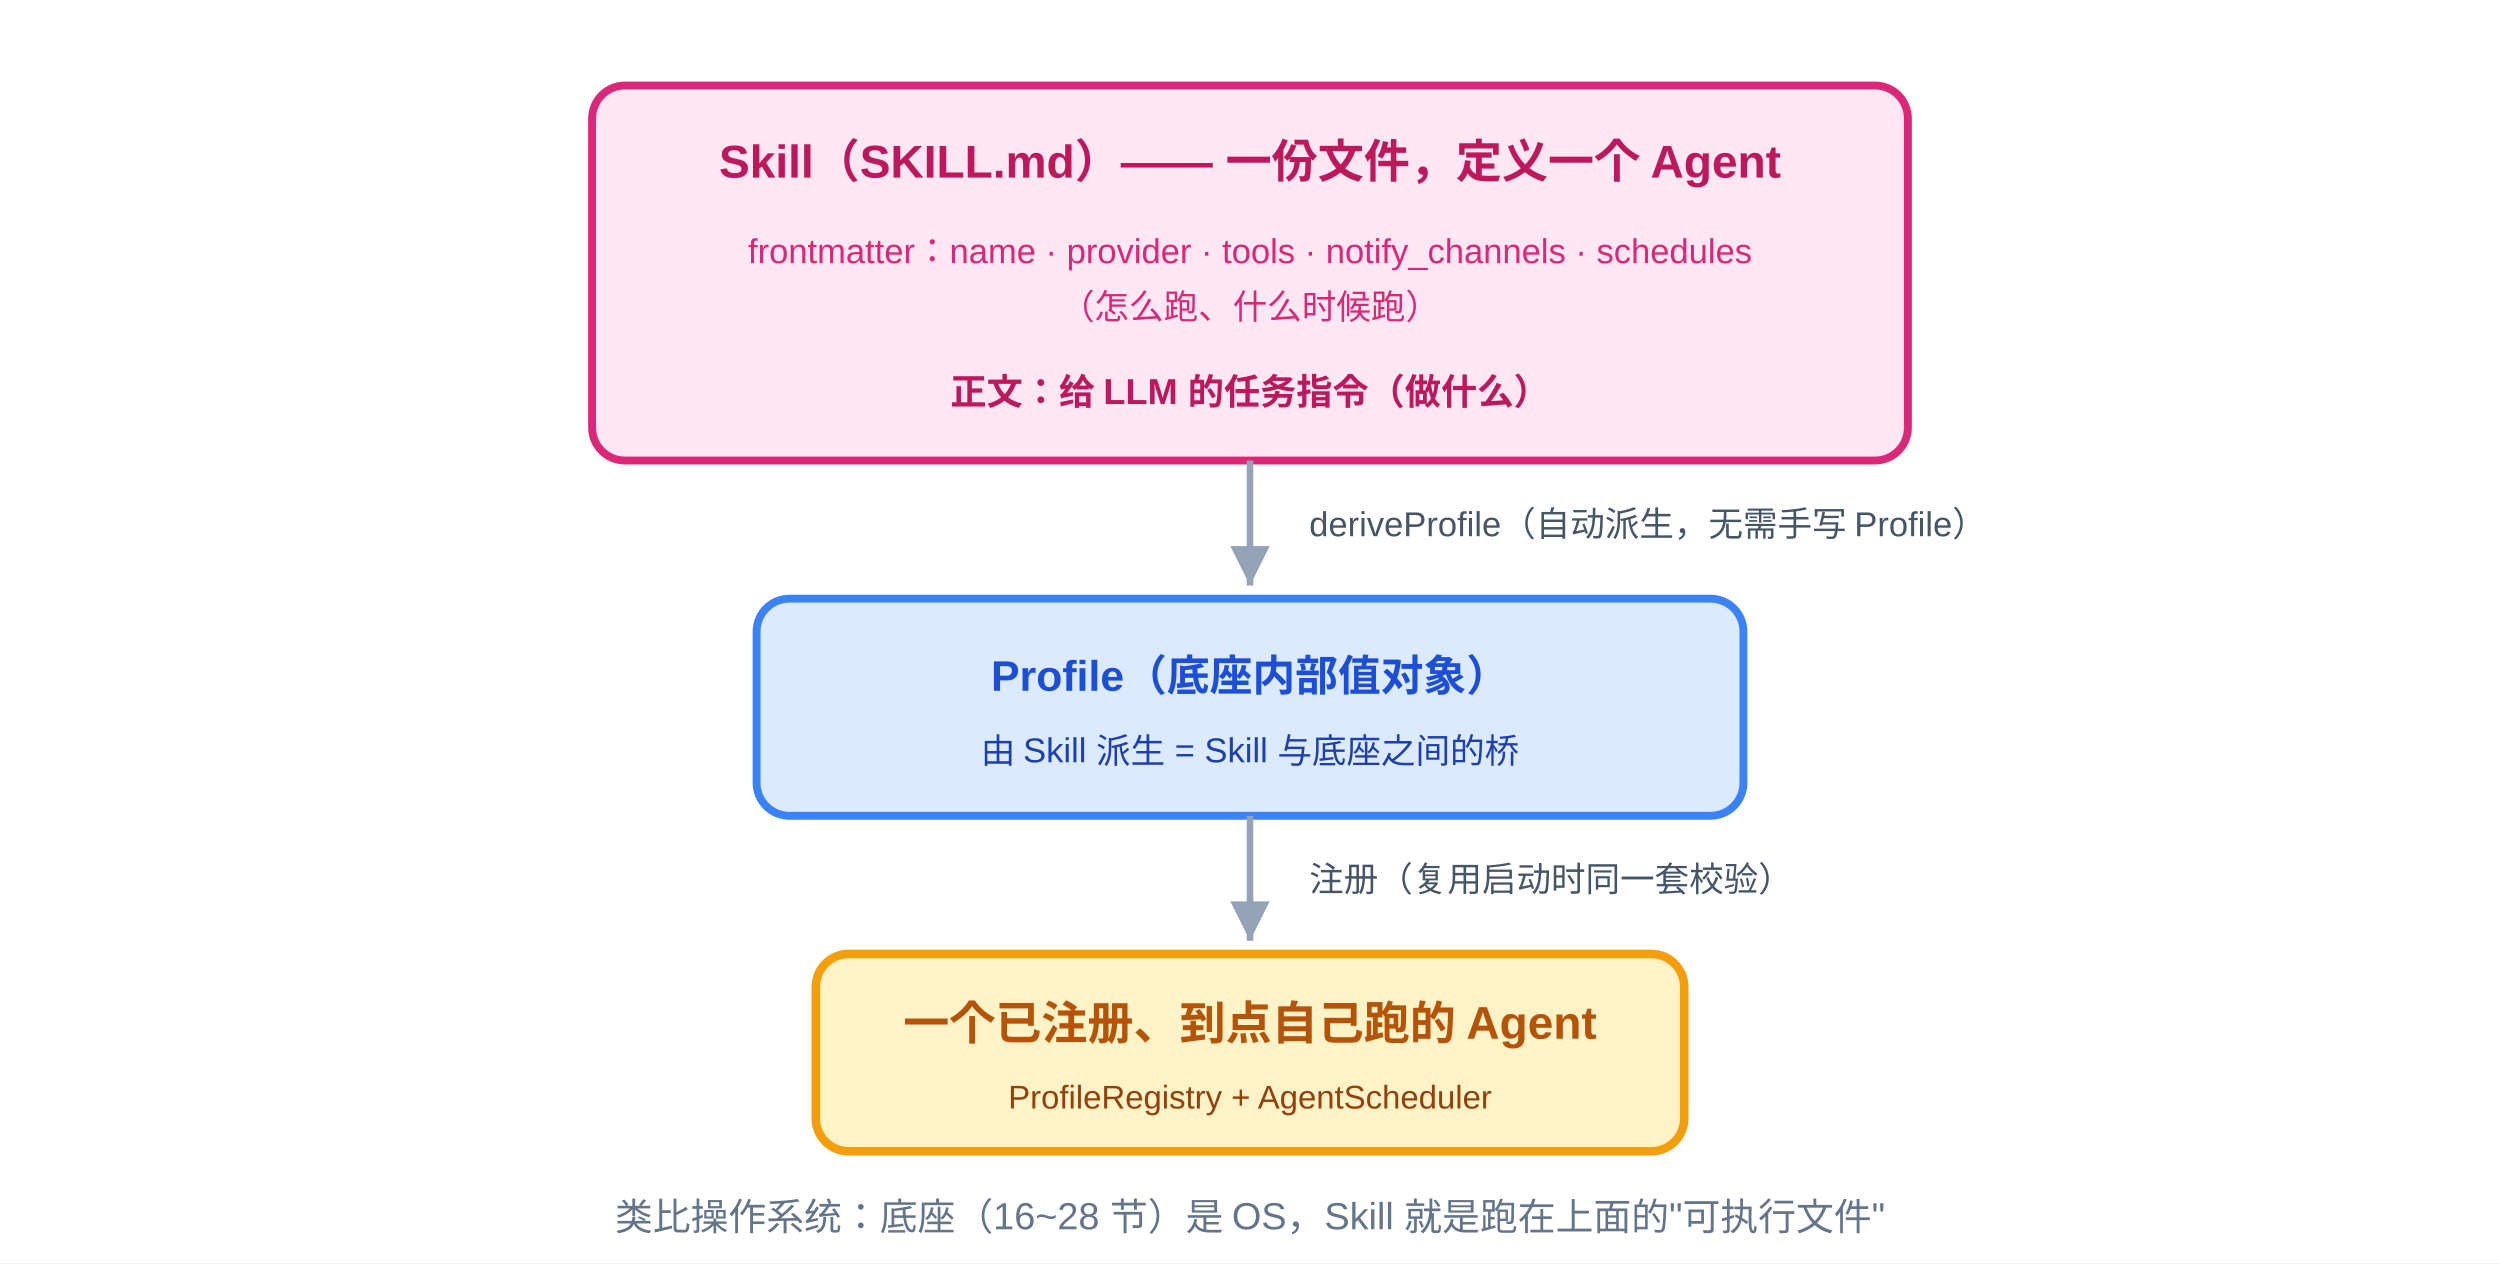
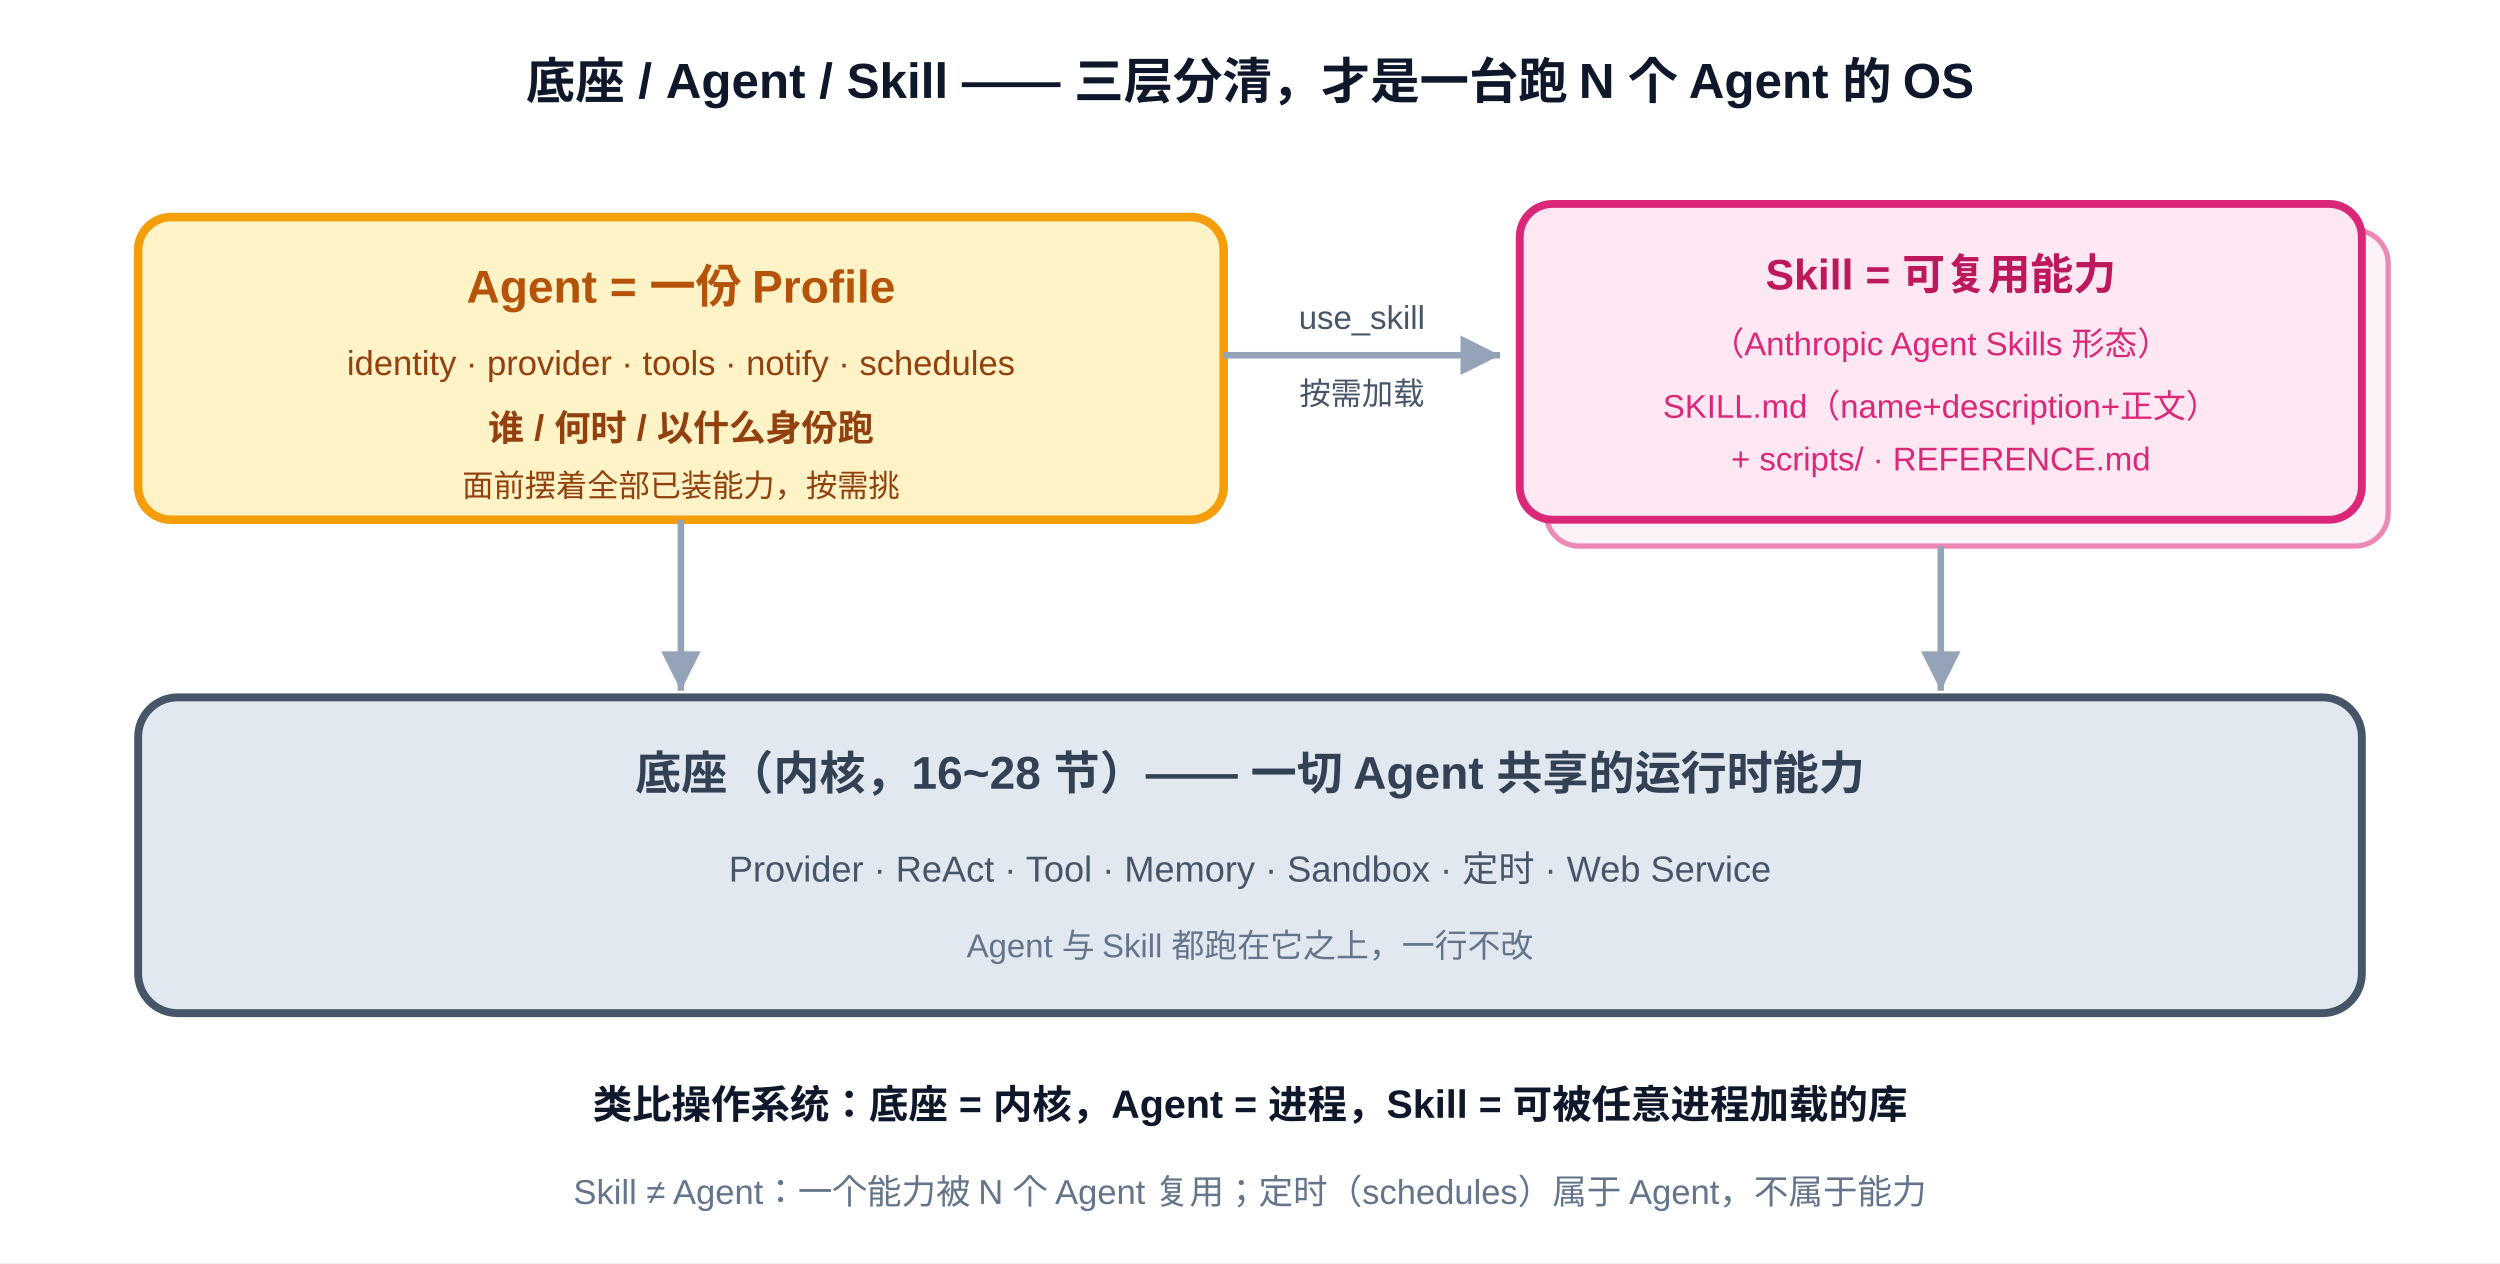
<svg xmlns="http://www.w3.org/2000/svg" viewBox="0 0 760 384" font-family="Arial, sans-serif">
  <rect width="760" height="384" fill="#ffffff" />
  <defs>
    <marker id="c291" markerWidth="10" markerHeight="10" refX="6" refY="3" orient="auto">
      <path d="M0,0 L6,3 L0,6 Z" fill="#94a3b8" />
    </marker>
  </defs>
-   <rect x="180" y="26" width="400" height="114" rx="10" fill="#fce7f3" stroke="#db2777" stroke-width="2.4" />
-   <text x="380" y="54" fill="#be185d" font-size="14" font-weight="bold" text-anchor="middle">Skill（SKILL.md）—— 一份文件，定义一个 Agent</text>
-   <text x="380" y="80" fill="#db2777" font-size="10.5" text-anchor="middle">frontmatter：name · provider · tools · notify_channels · schedules</text>
-   <text x="380" y="97" fill="#db2777" font-size="10.5" text-anchor="middle">（怎么跑、什么时候跑）</text>
-   <text x="380" y="123" fill="#be185d" font-size="11" font-weight="bold" text-anchor="middle">正文：给 LLM 的任务指令（做什么）</text>
-   <line x1="380" y1="140" x2="380" y2="178" stroke="#94a3b8" stroke-width="2" marker-end="url(#c291)" />
-   <text x="398" y="163" fill="#475569" font-size="10.5" text-anchor="start">deriveProfile（自动派生，无需手写 Profile）</text>
-   <rect x="230" y="182" width="300" height="66" rx="10" fill="#dbeafe" stroke="#3b82f6" stroke-width="2.4" />
-   <text x="380" y="210" fill="#1d4ed8" font-size="13" font-weight="bold" text-anchor="middle">Profile（底座内部值对象）</text>
-   <text x="380" y="232" fill="#1e40af" font-size="10.5" text-anchor="middle">由 Skill 派生 = Skill 与底座之间的桥</text>
-   <line x1="380" y1="248" x2="380" y2="286" stroke="#94a3b8" stroke-width="2" marker-end="url(#c291)" />
-   <text x="398" y="271" fill="#475569" font-size="10.5" text-anchor="start">注册（复用启动时同一套校验）</text>
-   <rect x="248" y="290" width="264" height="60" rx="10" fill="#fef3c7" stroke="#f59e0b" stroke-width="2.6" />
-   <text x="380" y="316" fill="#b45309" font-size="14" font-weight="bold" text-anchor="middle">一个已注册、到点自己跑的 Agent</text>
-   <text x="380" y="337" fill="#92400e" font-size="10" text-anchor="middle">ProfileRegistry + AgentScheduler</text>
-   <text x="380" y="374" fill="#64748b" font-size="11.5" text-anchor="middle">类比操作系统：底座（16~28 节）是 OS，Skill 就是跑在上面的"可执行文件"</text>
+   <text x="380" y="30" fill="#0f172a" font-size="15" font-weight="bold" text-anchor="middle">底座 / Agent / Skill —— 三层分清，才是一台跑 N 个 Agent 的 OS</text>
+   <rect x="470" y="70" width="256" height="96" rx="10" fill="#fce7f3" stroke="#db2777" stroke-width="1.6" opacity="0.55" />
+   <rect x="462" y="62" width="256" height="96" rx="10" fill="#fce7f3" stroke="#db2777" stroke-width="2.4" />
+   <text x="590" y="88" fill="#be185d" font-size="13" font-weight="bold" text-anchor="middle">Skill = 可复用能力</text>
+   <text x="590" y="108" fill="#db2777" font-size="10" text-anchor="middle">（Anthropic Agent Skills 形态）</text>
+   <text x="590" y="127" fill="#db2777" font-size="10" text-anchor="middle">SKILL.md（name+description+正文）</text>
+   <text x="590" y="143" fill="#db2777" font-size="10" text-anchor="middle">+ scripts/ · REFERENCE.md</text>
+   <rect x="42" y="66" width="330" height="92" rx="10" fill="#fef3c7" stroke="#f59e0b" stroke-width="2.6" />
+   <text x="207" y="92" fill="#b45309" font-size="14" font-weight="bold" text-anchor="middle">Agent = 一份 Profile</text>
+   <text x="207" y="114" fill="#92400e" font-size="10.5" text-anchor="middle">identity · provider · tools · notify · schedules</text>
+   <text x="207" y="134" fill="#92400e" font-size="11" font-weight="bold" text-anchor="middle">谁 / 何时 / 以什么身份跑</text>
+   <text x="207" y="151" fill="#92400e" font-size="9.5" text-anchor="middle">面前摆着全部已装能力，按需挑</text>
+   <line x1="372" y1="108" x2="456" y2="108" stroke="#94a3b8" stroke-width="2" marker-end="url(#c291)" />
+   <text x="414" y="100" fill="#475569" font-size="10" text-anchor="middle">use_skill</text>
+   <text x="414" y="123" fill="#475569" font-size="9.5" text-anchor="middle">按需加载</text>
+   <rect x="42" y="212" width="676" height="96" rx="12" fill="#e2e8f0" stroke="#475569" stroke-width="2.4" />
+   <text x="380" y="240" fill="#334155" font-size="14" font-weight="bold" text-anchor="middle">底座（内核，16~28 节）—— 一切 Agent 共享的运行时能力</text>
+   <text x="380" y="268" fill="#475569" font-size="11" text-anchor="middle">Provider · ReAct · Tool · Memory · Sandbox · 定时 · Web Service</text>
+   <text x="380" y="291" fill="#64748b" font-size="10" text-anchor="middle">Agent 与 Skill 都跑在它之上，一行不改</text>
+   <line x1="207" y1="158" x2="207" y2="210" stroke="#94a3b8" stroke-width="2" marker-end="url(#c291)" />
+   <line x1="590" y1="166" x2="590" y2="210" stroke="#94a3b8" stroke-width="2" marker-end="url(#c291)" />
+   <text x="380" y="340" fill="#0f172a" font-size="12" font-weight="bold" text-anchor="middle">类比操作系统：底座 = 内核，Agent = 进程，Skill = 可被任意进程加载的库</text>
+   <text x="380" y="366" fill="#64748b" font-size="10.5" text-anchor="middle">Skill ≠ Agent：一个能力被 N 个 Agent 复用；定时（schedules）属于 Agent，不属于能力</text>
</svg>
